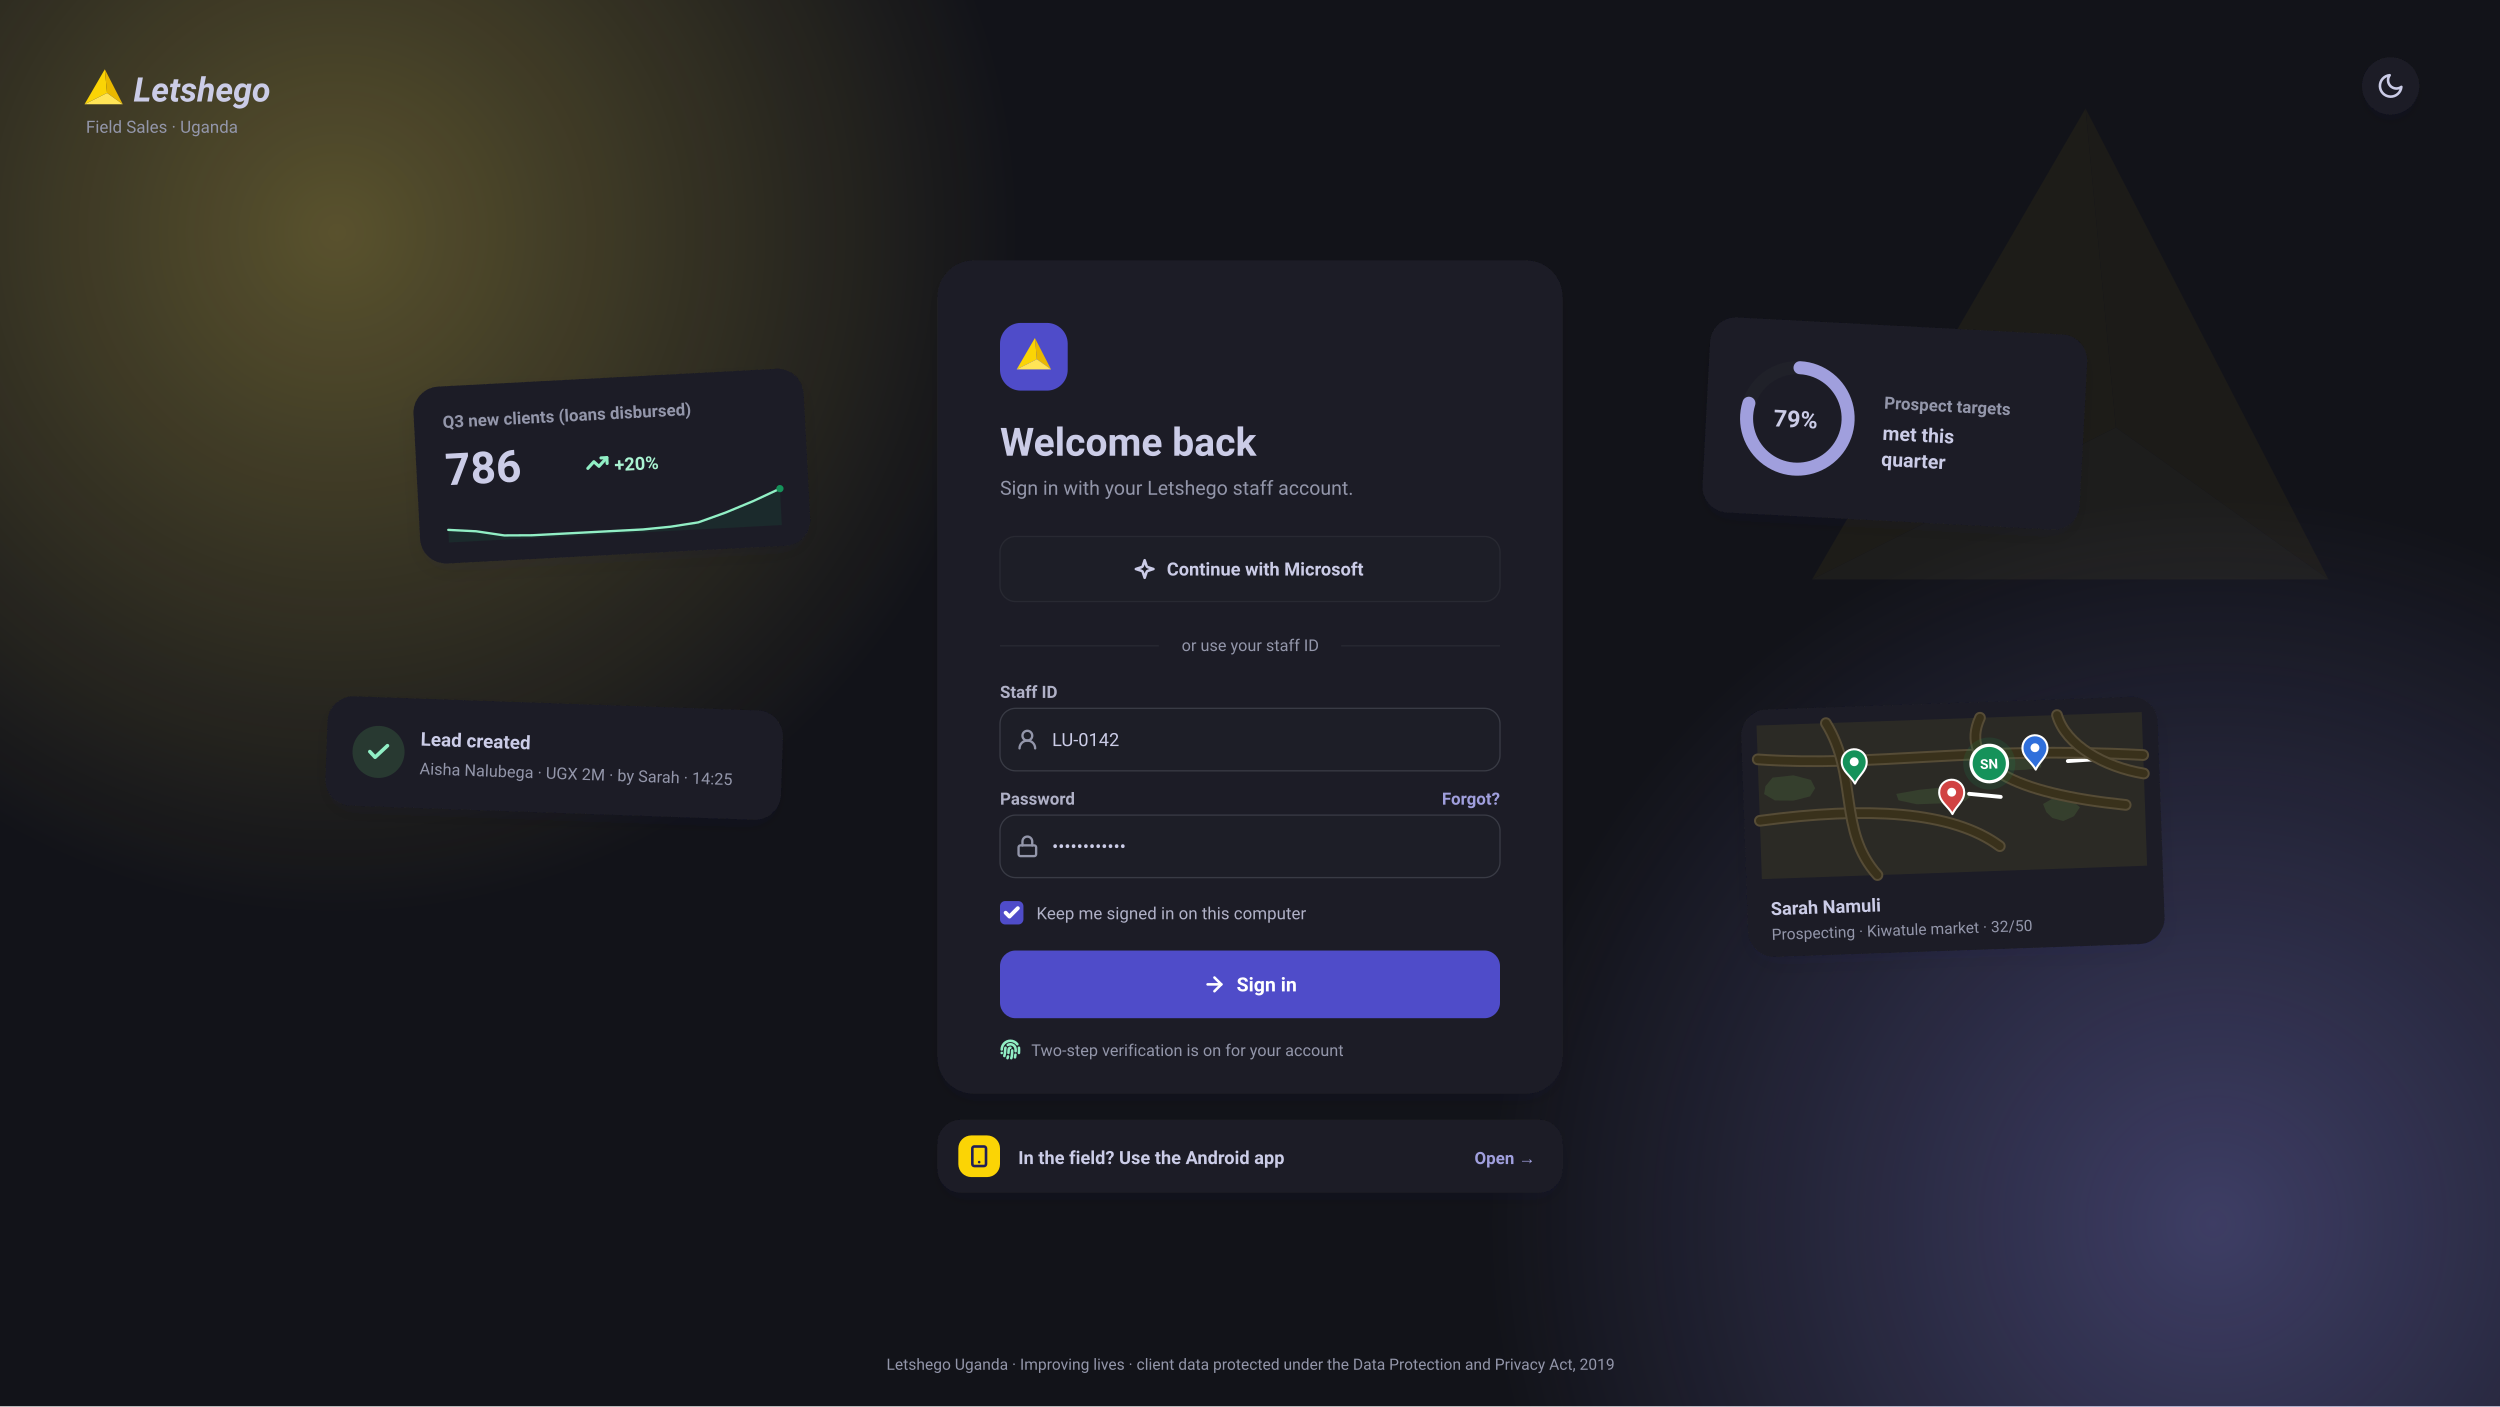
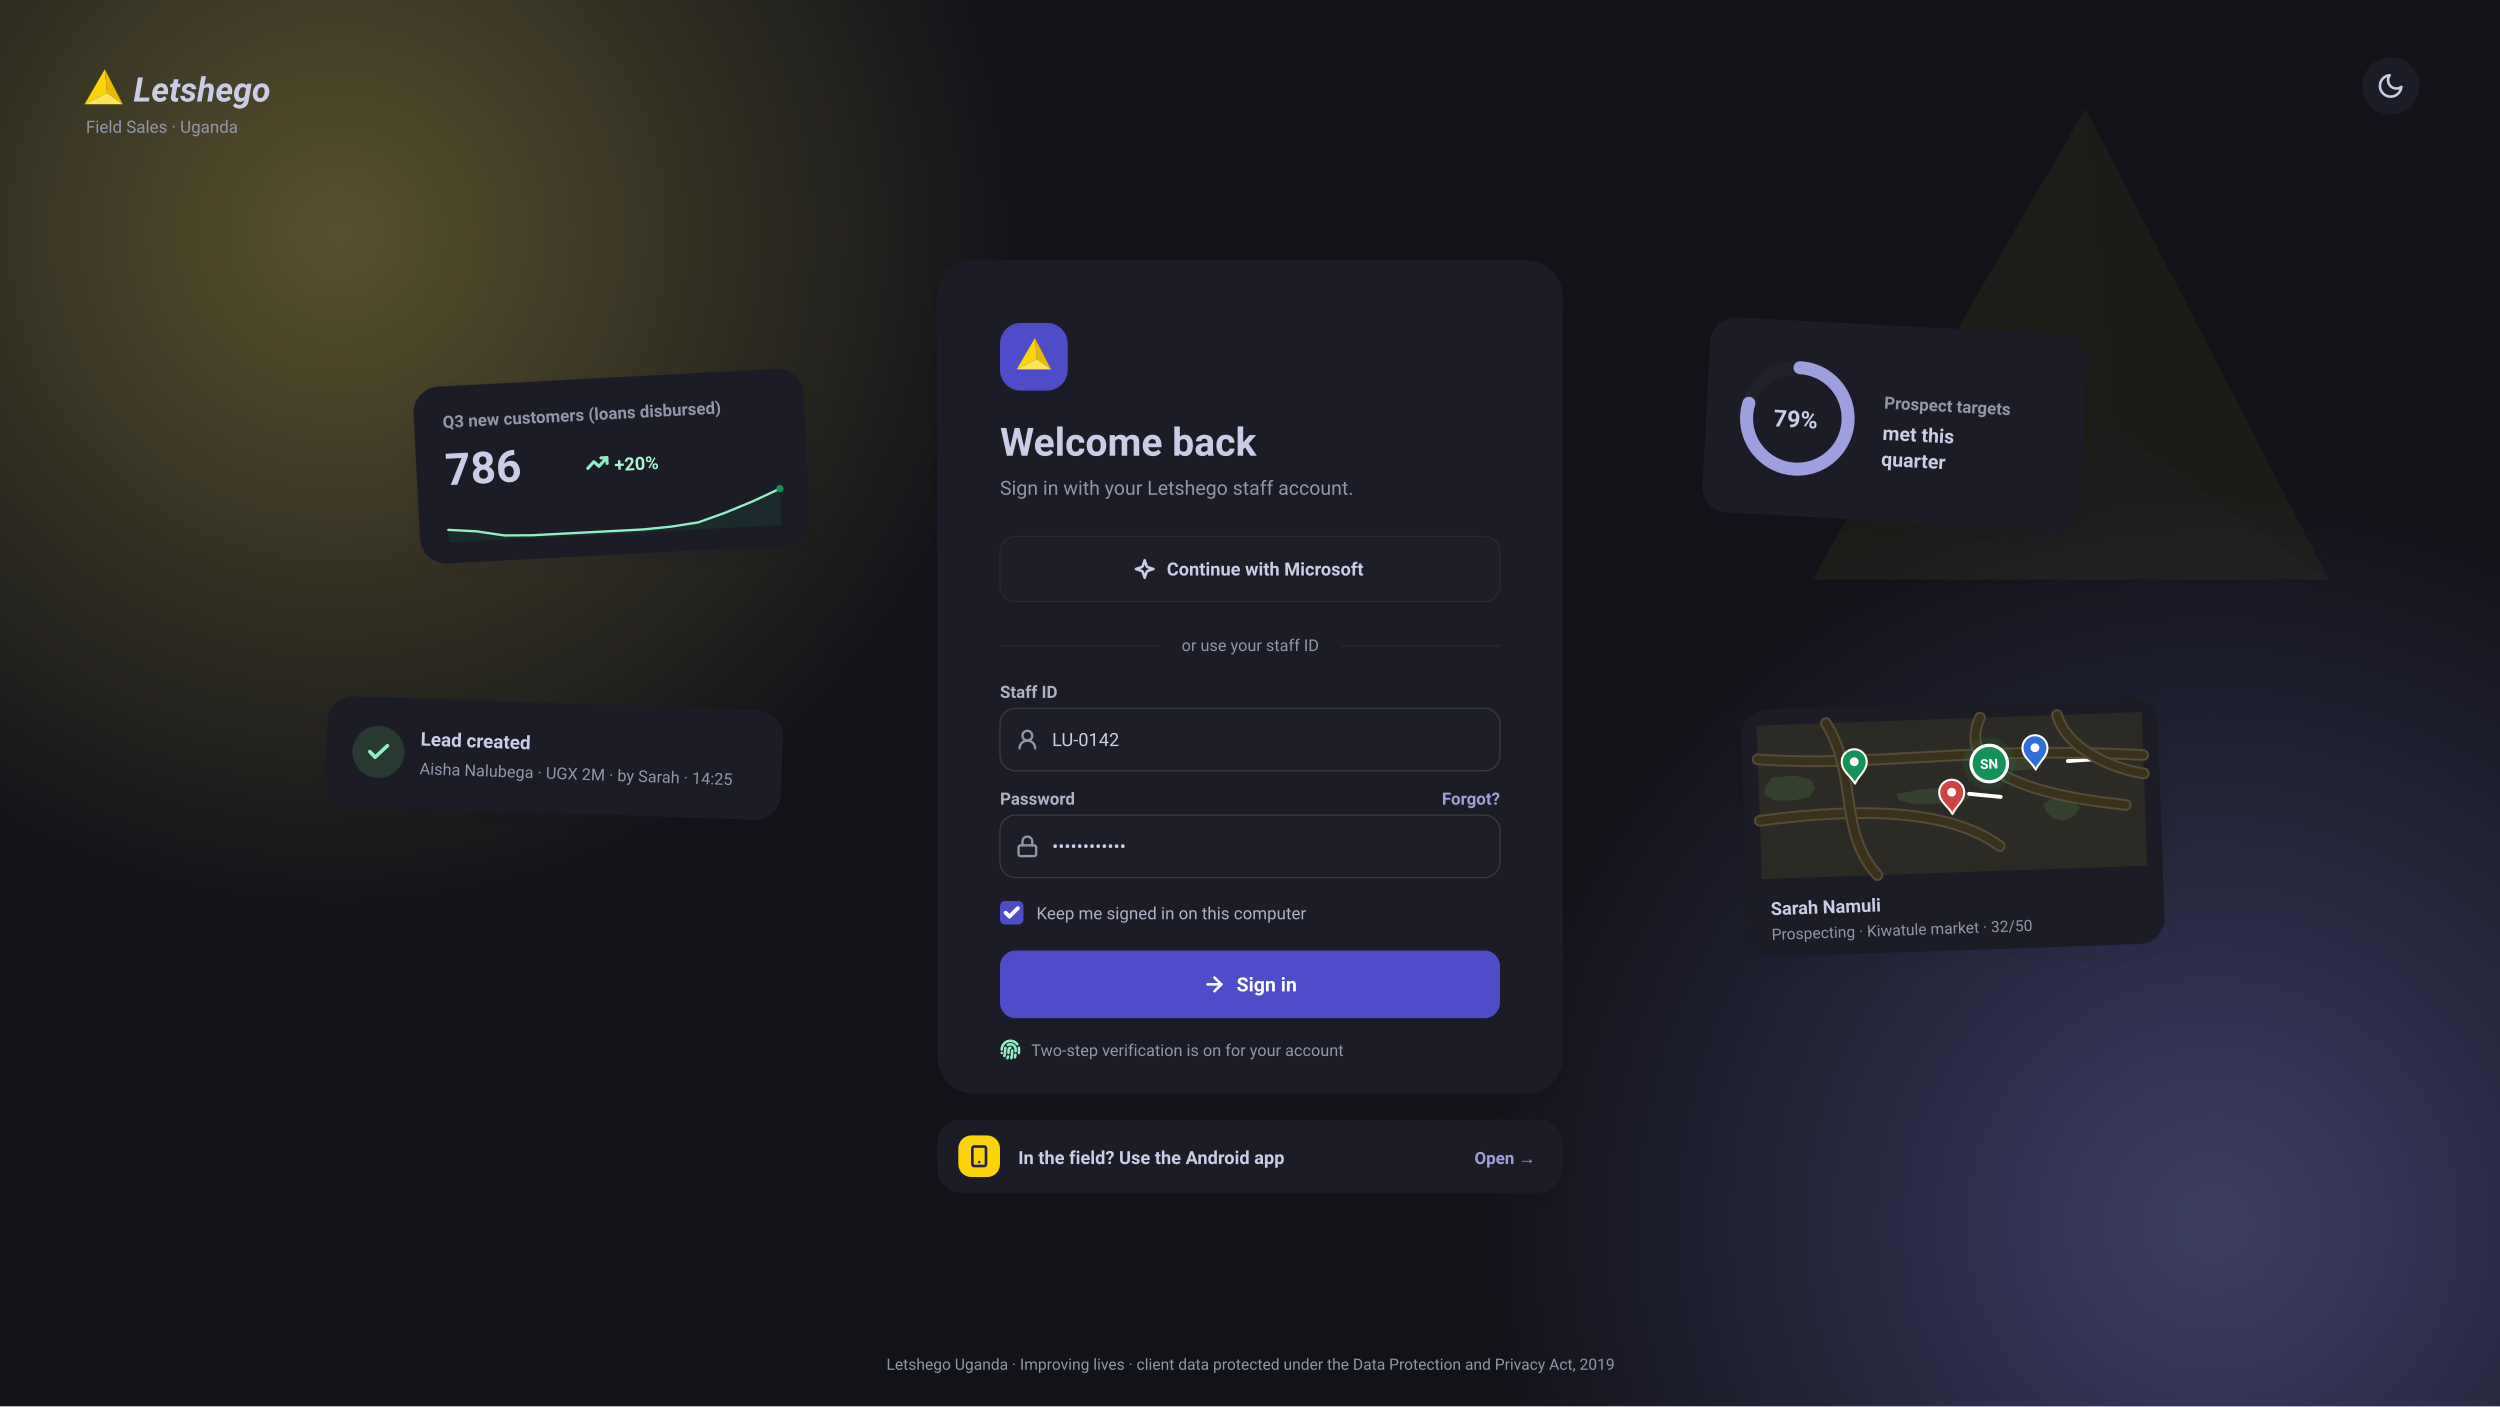
<svg xmlns="http://www.w3.org/2000/svg" width="1920" height="1080" viewBox="0 0 1920 1080">
  <defs>
    <filter id="soft" x="-20%" y="-20%" width="140%" height="170%">
      <feDropShadow dx="0" dy="6" stdDeviation="9" flood-color="#1B1C3A" flood-opacity="0.07" />
    </filter>
  </defs>
  <rect id="page-background" x="0.0" y="0.0" width="1920.0" height="1080.0" fill="#121319" />
  <defs>
    <radialGradient id="glowY">
      <stop offset="0" stop-color="#FFE45C" stop-opacity="0.3" />
      <stop offset="1" stop-color="#FFE45C" stop-opacity="0" />
    </radialGradient>
    <radialGradient id="glowI">
      <stop offset="0" stop-color="#8E8CF0" stop-opacity="0.35" />
      <stop offset="1" stop-color="#8E8CF0" stop-opacity="0" />
    </radialGradient>
  </defs>
  <circle id="yellow-glow" cx="260.0" cy="180.0" r="520.0" fill="url(#glowY)" />
  <circle id="indigo-glow" cx="1700.0" cy="940.0" r="560.0" fill="url(#glowI)" />
  <g id="faint-mark" opacity="0.05">
    <g id="letshego-triangle">
      <path d="M1601.7 83.3 L1391.7 445.0 L1625.0 328.3 Z" fill="#FBD405" />
      <path d="M1601.7 83.3 L1625.0 328.3 L1788.3 445.0 Z" fill="#E9B800" />
      <path d="M1391.7 445.0 L1625.0 328.3 L1788.3 445.0 Z" fill="#FFE457" />
    </g>
  </g>
  <g id="letshego-wordmark">
    <g id="letshego-triangle-2">
      <path d="M80.5 53.2 L64.9 80.1 L82.2 71.4 Z" fill="#FBD405" />
      <path d="M80.5 53.2 L82.2 71.4 L94.3 80.1 Z" fill="#E9B800" />
      <path d="M64.9 80.1 L82.2 71.4 L94.3 80.1 Z" fill="#FFE457" />
    </g>
    <text id="Letshego" x="102.5" y="78.0" font-family="Segoe UI, Roboto, Helvetica Neue, Arial, sans-serif" font-size="26" font-weight="700" fill="#CBCCE7" font-style="italic">Letshego</text>
  </g>
  <text id="Field-Sales-Uganda" x="66.0" y="102.0" font-family="Segoe UI, Roboto, Helvetica Neue, Arial, sans-serif" font-size="13" font-weight="400" fill="#9396AA">Field Sales · Uganda</text>
  <g id="theme-switch">
    <circle cx="1836.0" cy="66.0" r="22.0" fill="#1D1E27" filter="url(#soft)" />
    <g id="icon-moon" transform="translate(1825.0 55.0) scale(0.9167)">
      <path d="M21 12.79A9 9 0 1 1 11.21 3 7 7 0 0 0 21 12.79z" fill="none" stroke="#CBCCE7" stroke-width="2.18" stroke-linecap="round" stroke-linejoin="round" />
    </g>
  </g>
  <g id="preview-conversions" transform="rotate(-3 470 360)">
    <rect x="320.0" y="290.0" width="300.0" height="136.0" rx="20" fill="#1D1E27" filter="url(#soft)" />
-     <text id="Q3-new-clients-loans-disbur" x="342.0" y="322.0" font-family="Segoe UI, Roboto, Helvetica Neue, Arial, sans-serif" font-size="13" font-weight="600" fill="#9396AA">Q3 new clients (loans disbursed)</text>
+     <text id="Q3-new-customers-loans-disb" x="342.0" y="322.0" font-family="Segoe UI, Roboto, Helvetica Neue, Arial, sans-serif" font-size="13" font-weight="600" fill="#9396AA">Q3 new customers (loans disbursed)</text>
    <text id="786" x="342.0" y="366.0" font-family="Segoe UI, Roboto, Helvetica Neue, Arial, sans-serif" font-size="34" font-weight="700" fill="#CBCCE7">786</text>
    <g id="icon-trendup" transform="translate(450.0 346.0) scale(0.75)">
      <path d="M22 7l-8.5 8.5-5-5L2 17" fill="none" stroke="#91EFC5" stroke-width="3.20" stroke-linecap="round" stroke-linejoin="round" />
      <path d="M16 7h6v6" fill="none" stroke="#91EFC5" stroke-width="3.20" stroke-linecap="round" stroke-linejoin="round" />
    </g>
    <text id="20" x="472.0" y="362.0" font-family="Segoe UI, Roboto, Helvetica Neue, Arial, sans-serif" font-size="14" font-weight="700" fill="#A9F3D2">+20%</text>
    <g id="sparkline">
      <path d="M342.0 410.0 L342.0 400.3 L363.3 402.5 L384.7 406.8 L406.0 407.8 L427.3 407.8 L448.7 407.8 L470.0 407.8 L491.3 407.8 L512.7 406.8 L534.0 404.6 L555.3 398.2 L576.7 390.6 L598.0 382.0 L598.0 410.0 Z" fill="#15925A" fill-opacity="0.12" />
      <path d="M342.0 400.3 L363.3 402.5 L384.7 406.8 L406.0 407.8 L427.3 407.8 L448.7 407.8 L470.0 407.8 L491.3 407.8 L512.7 406.8 L534.0 404.6 L555.3 398.2 L576.7 390.6 L598.0 382.0" fill="none" stroke="#91EFC5" stroke-width="1.8" stroke-linejoin="round" stroke-linecap="round" />
      <circle cx="598.0" cy="382.0" r="2.8" fill="#15925A" />
    </g>
  </g>
  <g id="preview-notification" transform="rotate(2 420 600)">
    <rect x="250.0" y="540.0" width="350.0" height="84.0" rx="20" fill="#1D1E27" filter="url(#soft)" />
    <circle cx="290.0" cy="582.0" r="20.0" fill="#283931" />
    <g id="icon-check" transform="translate(280.0 572.0) scale(0.8333)">
      <path d="M20 6L9 17l-5-5" fill="none" stroke="#91EFC5" stroke-width="3.36" stroke-linecap="round" stroke-linejoin="round" />
    </g>
    <text id="Lead-created" x="322.0" y="576.0" font-family="Segoe UI, Roboto, Helvetica Neue, Arial, sans-serif" font-size="14.5" font-weight="700" fill="#CBCCE7">Lead created</text>
    <text id="Aisha-Nalubega-UGX-2M-by" x="322.0" y="598.0" font-family="Segoe UI, Roboto, Helvetica Neue, Arial, sans-serif" font-size="12.5" font-weight="400" fill="#9396AA">Aisha Nalubega · UGX 2M · by Sarah · 14:25</text>
  </g>
  <g id="preview-plan-kept" transform="rotate(3 1450 330)">
    <rect x="1310.0" y="250.0" width="290.0" height="150.0" rx="20" fill="#1D1E27" filter="url(#soft)" />
    <g id="progress-ring">
      <circle cx="1380.0" cy="325.0" r="39.0" fill="none" stroke="#202129" stroke-width="10" />
      <path d="M1380.00 286.00 A39.0 39.0 0 1 1 1342.23 315.30" fill="none" stroke="#A09FDD" stroke-width="10" stroke-linejoin="round" stroke-linecap="round" />
    </g>
    <text id="79" x="1361.8" y="332.0" font-family="Segoe UI, Roboto, Helvetica Neue, Arial, sans-serif" font-size="18" font-weight="700" fill="#CBCCE7">79%</text>
    <text id="Prospect-targets" x="1446.0" y="314.0" font-family="Segoe UI, Roboto, Helvetica Neue, Arial, sans-serif" font-size="13" font-weight="600" fill="#9396AA">Prospect targets</text>
    <text id="met-this" x="1446.0" y="338.0" font-family="Segoe UI, Roboto, Helvetica Neue, Arial, sans-serif" font-size="15" font-weight="700" fill="#CBCCE7">met this</text>
    <text id="quarter" x="1446.0" y="358.0" font-family="Segoe UI, Roboto, Helvetica Neue, Arial, sans-serif" font-size="15" font-weight="700" fill="#CBCCE7">quarter</text>
  </g>
  <g id="preview-live-map" transform="rotate(-2 1500 640)">
    <rect x="1340.0" y="540.0" width="320.0" height="190.0" rx="20" fill="#1D1E27" filter="url(#soft)" />
    <g id="street-map">
      <rect id="land" x="1352.0" y="552.0" width="296.0" height="118.0" fill="#2B2A25" />
      <path id="park" d="M1516.3 610.7 L1510.1 615.3 L1491.8 616.7 L1472.8 616.7 L1459.0 613.2 L1457.4 608.2 L1475.0 605.7 L1492.0 604.5 L1506.2 607.0 Z" fill="#353F2D" />
      <path id="park-2" d="M1598.0 623.4 L1593.2 630.1 L1584.9 633.5 L1576.6 630.9 L1572.1 626.2 L1569.8 619.9 L1576.9 616.1 L1584.5 614.7 L1591.8 617.6 Z" fill="#353F2D" />
      <path id="park-3" d="M1395.3 601.7 L1391.2 607.8 L1378.3 610.6 L1364.1 610.0 L1356.0 604.8 L1357.2 598.8 L1362.9 592.4 L1379.0 591.2 L1392.3 595.2 Z" fill="#353F2D" />
      <path id="park-4" d="M1569.5 587.7 L1569.3 591.7 L1558.1 593.1 L1546.0 593.3 L1540.4 589.6 L1537.2 585.4 L1546.0 582.1 L1557.7 583.0 L1566.8 584.3 Z" fill="#353F2D" />
      <g id="minor-streets">
        <line x1="1513.3" y1="610.1" x2="1537.5" y2="613.3" stroke="#FFFFFF" stroke-width="3" stroke-linecap="round" />
        <line x1="1590.0" y1="587.6" x2="1620.8" y2="586.6" stroke="#FFFFFF" stroke-width="3" stroke-linecap="round" />
      </g>
      <path id="main-road-casing" d="M1352.0 578.0 C1440.8 587.4 1514.8 573.2 1648.0 585.0" fill="none" stroke="#564C36" stroke-width="9" stroke-linejoin="round" stroke-linecap="round" />
      <path id="main-road" d="M1352.0 578.0 C1440.8 587.4 1514.8 573.2 1648.0 585.0" fill="none" stroke="#39311B" stroke-width="6" stroke-linejoin="round" stroke-linecap="round" />
      <path id="main-road-casing-2" d="M1352.0 625.2 C1434.9 616.9 1500.0 622.8 1535.5 651.1" fill="none" stroke="#564C36" stroke-width="9" stroke-linejoin="round" stroke-linecap="round" />
      <path id="main-road-2" d="M1352.0 625.2 C1434.9 616.9 1500.0 622.8 1535.5 651.1" fill="none" stroke="#39311B" stroke-width="6" stroke-linejoin="round" stroke-linecap="round" />
      <path id="main-road-casing-3" d="M1405.3 552.0 C1429.0 593.3 1411.2 634.6 1440.8 670.0" fill="none" stroke="#564C36" stroke-width="9" stroke-linejoin="round" stroke-linecap="round" />
      <path id="main-road-3" d="M1405.3 552.0 C1429.0 593.3 1411.2 634.6 1440.8 670.0" fill="none" stroke="#39311B" stroke-width="6" stroke-linejoin="round" stroke-linecap="round" />
      <path id="main-road-casing-4" d="M1523.7 552.0 C1505.9 587.4 1547.4 611.0 1633.2 622.8" fill="none" stroke="#564C36" stroke-width="9" stroke-linejoin="round" stroke-linecap="round" />
      <path id="main-road-4" d="M1523.7 552.0 C1505.9 587.4 1547.4 611.0 1633.2 622.8" fill="none" stroke="#39311B" stroke-width="6" stroke-linejoin="round" stroke-linecap="round" />
      <path id="main-road-casing-5" d="M1582.9 552.0 C1588.8 575.6 1618.4 593.3 1648.0 599.2" fill="none" stroke="#564C36" stroke-width="9" stroke-linejoin="round" stroke-linecap="round" />
      <path id="main-road-5" d="M1582.9 552.0 C1588.8 575.6 1618.4 593.3 1648.0 599.2" fill="none" stroke="#39311B" stroke-width="6" stroke-linejoin="round" stroke-linecap="round" />
    </g>
    <g id="pin">
      <path d="M1426.0 599.2 C1422.8 592.8 1416.4 589.6 1416.4 582.4 A9.6 9.6 0 1 1 1435.6 582.4 C1435.6 589.6 1429.2 592.8 1426.0 599.2 Z" fill="#15925A" stroke="#FFFFFF" stroke-width="1.6" stroke-linejoin="round" stroke-linecap="round" />
      <circle cx="1426.0" cy="582.4" r="3.4" fill="#FFFFFF" />
    </g>
    <g id="pin-2">
      <path d="M1500.0 625.2 C1496.8 618.8 1490.4 615.6 1490.4 608.4 A9.6 9.6 0 1 1 1509.6 608.4 C1509.6 615.6 1503.2 618.8 1500.0 625.2 Z" fill="#D14343" stroke="#FFFFFF" stroke-width="1.6" stroke-linejoin="round" stroke-linecap="round" />
      <circle cx="1500.0" cy="608.4" r="3.4" fill="#FFFFFF" />
    </g>
    <g id="pin-3">
      <path d="M1565.1 593.3 C1561.9 586.9 1555.5 583.7 1555.5 576.5 A9.6 9.6 0 1 1 1574.7 576.5 C1574.7 583.7 1568.3 586.9 1565.1 593.3 Z" fill="#2F6FDB" stroke="#FFFFFF" stroke-width="1.6" stroke-linejoin="round" stroke-linecap="round" />
      <circle cx="1565.1" cy="576.5" r="3.4" fill="#FFFFFF" />
    </g>
    <g id="agent">
      <circle cx="1529.6" cy="587.4" r="20.0" fill="#15925A" fill-opacity="0.15" />
      <circle cx="1529.6" cy="587.4" r="14.0" fill="#15925A" stroke="#FFFFFF" stroke-width="2.5" />
      <text id="SN" x="1522.5" y="591.4" font-family="Segoe UI, Roboto, Helvetica Neue, Arial, sans-serif" font-size="10.5" font-weight="700" fill="#FFFFFF">SN</text>
    </g>
    <text id="Sarah-Namuli" x="1358.0" y="698.0" font-family="Segoe UI, Roboto, Helvetica Neue, Arial, sans-serif" font-size="14" font-weight="700" fill="#CBCCE7">Sarah Namuli</text>
    <text id="Prospecting-Kiwatule-marke" x="1358.0" y="717.0" font-family="Segoe UI, Roboto, Helvetica Neue, Arial, sans-serif" font-size="12" font-weight="400" fill="#9396AA">Prospecting · Kiwatule market · 32/50</text>
  </g>
  <rect id="sign-in-card" x="720.0" y="200.0" width="480.0" height="640.0" rx="28" fill="#1D1E27" filter="url(#soft)" />
  <g id="sign-in-form">
    <rect x="768.0" y="248.0" width="52.0" height="52.0" rx="16" fill="#4F4CC9" />
    <g id="letshego-triangle-3">
      <path d="M794.8 259.6 L780.8 283.7 L796.3 275.9 Z" fill="#FBD405" />
      <path d="M794.8 259.6 L796.3 275.9 L807.2 283.7 Z" fill="#E9B800" />
      <path d="M780.8 283.7 L796.3 275.9 L807.2 283.7 Z" fill="#FFE457" />
    </g>
    <text id="Welcome-back" x="768.0" y="350.0" font-family="Segoe UI, Roboto, Helvetica Neue, Arial, sans-serif" font-size="30" font-weight="700" fill="#CBCCE7">Welcome back</text>
    <text id="Sign-in-with-your-Letshego-s" x="768.0" y="380.0" font-family="Segoe UI, Roboto, Helvetica Neue, Arial, sans-serif" font-size="15" font-weight="400" fill="#9396AA">Sign in with your Letshego staff account.</text>
    <g id="button-Continue-with-Microsoft">
      <rect x="768.0" y="412.0" width="384.0" height="50.0" rx="12" fill="#1D1E27" stroke="#282932" stroke-width="1" />
      <g id="icon-sparkle" transform="translate(870.1 428.0) scale(0.75)">
        <path d="M12 3l1.9 5.8a2 2 0 0 0 1.3 1.3L21 12l-5.8 1.9a2 2 0 0 0-1.3 1.3L12 21l-1.9-5.8a2 2 0 0 0-1.3-1.3L3 12l5.8-1.9a2 2 0 0 0 1.3-1.3z" fill="none" stroke="#CBCCE7" stroke-width="2.67" stroke-linecap="round" stroke-linejoin="round" />
      </g>
      <text id="Continue-with-Microsoft" x="896.1" y="442.0" font-family="Segoe UI, Roboto, Helvetica Neue, Arial, sans-serif" font-size="14" font-weight="600" fill="#CBCCE7">Continue with Microsoft</text>
    </g>
    <line x1="768.0" y1="496.0" x2="890.0" y2="496.0" stroke="#282932" stroke-width="1" />
    <text id="or-use-your-staff-ID" x="907.5" y="500.0" font-family="Segoe UI, Roboto, Helvetica Neue, Arial, sans-serif" font-size="12.5" font-weight="400" fill="#9396AA">or use your staff ID</text>
    <line x1="1030.0" y1="496.0" x2="1152.0" y2="496.0" stroke="#282932" stroke-width="1" />
    <g id="field-Staff-ID">
      <text id="label" x="768.0" y="536.0" font-family="Segoe UI, Roboto, Helvetica Neue, Arial, sans-serif" font-size="13" font-weight="600" fill="#B0B1C7">Staff ID</text>
      <rect id="input" x="768.0" y="544.0" width="384.0" height="48.0" rx="12" fill="#1D1E27" stroke="#393B45" stroke-width="1" />
      <g id="icon-user" transform="translate(780.0 559.0) scale(0.75)">
        <path d="M12 3a5 5 0 1 0 0 10 5 5 0 1 0 0-10z" fill="none" stroke="#9396AA" stroke-width="2.40" stroke-linecap="round" stroke-linejoin="round" />
        <path d="M20 21a8 8 0 0 0-16 0" fill="none" stroke="#9396AA" stroke-width="2.40" stroke-linecap="round" stroke-linejoin="round" />
      </g>
      <text id="value" x="808.0" y="573.0" font-family="Segoe UI, Roboto, Helvetica Neue, Arial, sans-serif" font-size="14" font-weight="400" fill="#CBCCE7">LU-0142</text>
    </g>
    <g id="field-Password">
      <text id="label-2" x="768.0" y="618.0" font-family="Segoe UI, Roboto, Helvetica Neue, Arial, sans-serif" font-size="13" font-weight="600" fill="#B0B1C7">Password</text>
      <rect id="input-2" x="768.0" y="626.0" width="384.0" height="48.0" rx="12" fill="#1D1E27" stroke="#393B45" stroke-width="1" />
      <g id="icon-lock" transform="translate(780.0 641.0) scale(0.75)">
        <path d="M5 11h14a2 2 0 0 1 2 2v7a2 2 0 0 1-2 2H5a2 2 0 0 1-2-2v-7a2 2 0 0 1 2-2z" fill="none" stroke="#9396AA" stroke-width="2.40" stroke-linecap="round" stroke-linejoin="round" />
        <path d="M7 11V7a5 5 0 0 1 10 0v4" fill="none" stroke="#9396AA" stroke-width="2.40" stroke-linecap="round" stroke-linejoin="round" />
      </g>
      <text id="value-2" x="808.0" y="655.0" font-family="Segoe UI, Roboto, Helvetica Neue, Arial, sans-serif" font-size="14" font-weight="400" fill="#CBCCE7">••••••••••••</text>
    </g>
    <text id="Forgot" x="1107.4" y="618.0" font-family="Segoe UI, Roboto, Helvetica Neue, Arial, sans-serif" font-size="13" font-weight="600" fill="#A09FDD">Forgot?</text>
    <g id="checkbox">
      <rect x="768.0" y="692.0" width="18.0" height="18.0" rx="4" fill="#4F4CC9" />
      <g id="icon-check-2" transform="translate(770.0 694.0) scale(0.5833)">
        <path d="M20 6L9 17l-5-5" fill="none" stroke="#FFFFFF" stroke-width="5.14" stroke-linecap="round" stroke-linejoin="round" />
      </g>
    </g>
    <text id="Keep-me-signed-in-on-this-co" x="796.0" y="706.0" font-family="Segoe UI, Roboto, Helvetica Neue, Arial, sans-serif" font-size="13" font-weight="400" fill="#B0B1C7">Keep me signed in on this computer</text>
    <g id="button-Sign-in">
      <rect x="768.0" y="730.0" width="384.0" height="52.0" rx="12" fill="#4F4CC9" />
      <g id="icon-arrowright" transform="translate(923.7 747.0) scale(0.75)">
        <path d="M5 12h14" fill="none" stroke="#FFFFFF" stroke-width="2.67" stroke-linecap="round" stroke-linejoin="round" />
        <path d="M12 5l7 7-7 7" fill="none" stroke="#FFFFFF" stroke-width="2.67" stroke-linecap="round" stroke-linejoin="round" />
      </g>
      <text id="Sign-in" x="949.7" y="761.4" font-family="Segoe UI, Roboto, Helvetica Neue, Arial, sans-serif" font-size="15" font-weight="600" fill="#FFFFFF">Sign in</text>
    </g>
    <g id="icon-fingerprint" transform="translate(768.0 798.0) scale(0.6667)">
      <path d="M2 12C2 6.5 6.5 2 12 2a10 10 0 0 1 8 4" fill="none" stroke="#91EFC5" stroke-width="3.00" stroke-linecap="round" stroke-linejoin="round" />
      <path d="M5 19.5C5.5 18 6 15 6 12c0-.7.12-1.37.34-2" fill="none" stroke="#91EFC5" stroke-width="3.00" stroke-linecap="round" stroke-linejoin="round" />
      <path d="M17.29 21.02c.12-.6.43-2.3.5-3.02" fill="none" stroke="#91EFC5" stroke-width="3.00" stroke-linecap="round" stroke-linejoin="round" />
      <path d="M12 10a2 2 0 0 0-2 2c0 1.02-.1 2.51-.26 4" fill="none" stroke="#91EFC5" stroke-width="3.00" stroke-linecap="round" stroke-linejoin="round" />
      <path d="M8.65 22c.21-.66.45-1.32.57-2" fill="none" stroke="#91EFC5" stroke-width="3.00" stroke-linecap="round" stroke-linejoin="round" />
      <path d="M14 13.12c0 2.38 0 6.38-1 8.88" fill="none" stroke="#91EFC5" stroke-width="3.00" stroke-linecap="round" stroke-linejoin="round" />
      <path d="M2 16h.01" fill="none" stroke="#91EFC5" stroke-width="3.00" stroke-linecap="round" stroke-linejoin="round" />
      <path d="M21.8 16c.2-2 .131-5.354 0-6" fill="none" stroke="#91EFC5" stroke-width="3.00" stroke-linecap="round" stroke-linejoin="round" />
      <path d="M9 6.8a6 6 0 0 1 9 5.2c0 .47 0 1.17-.02 2" fill="none" stroke="#91EFC5" stroke-width="3.00" stroke-linecap="round" stroke-linejoin="round" />
    </g>
    <text id="Two-step-verification-is-on" x="792.0" y="811.0" font-family="Segoe UI, Roboto, Helvetica Neue, Arial, sans-serif" font-size="12.5" font-weight="400" fill="#9396AA">Two-step verification is on for your account</text>
  </g>
  <g id="agent-app-link">
    <rect x="720.0" y="860.0" width="480.0" height="56.0" rx="18" fill="#1D1E27" filter="url(#soft)" />
    <rect x="736.0" y="872.0" width="32.0" height="32.0" rx="10" fill="#FBD405" />
    <g id="icon-phone" transform="translate(743.0 879.0) scale(0.75)">
      <path d="M7 2h10a2 2 0 0 1 2 2v16a2 2 0 0 1-2 2H7a2 2 0 0 1-2-2V4a2 2 0 0 1 2-2z" fill="none" stroke="#1F1E57" stroke-width="2.67" stroke-linecap="round" stroke-linejoin="round" />
      <path d="M12 18h.01" fill="none" stroke="#1F1E57" stroke-width="2.67" stroke-linecap="round" stroke-linejoin="round" />
    </g>
    <text id="In-the-field-Use-the-Androi" x="782.0" y="894.0" font-family="Segoe UI, Roboto, Helvetica Neue, Arial, sans-serif" font-size="14" font-weight="600" fill="#CBCCE7">In the field? Use the Android app</text>
    <text id="Open" x="1132.4" y="894.0" font-family="Segoe UI, Roboto, Helvetica Neue, Arial, sans-serif" font-size="13" font-weight="700" fill="#A09FDD">Open →</text>
  </g>
  <text id="Letshego-Uganda-Improving" x="680.8" y="1052.0" font-family="Segoe UI, Roboto, Helvetica Neue, Arial, sans-serif" font-size="12" font-weight="400" fill="#9396AA">Letshego Uganda · Improving lives · client data protected under the Data Protection and Privacy Act, 2019</text>
</svg>
